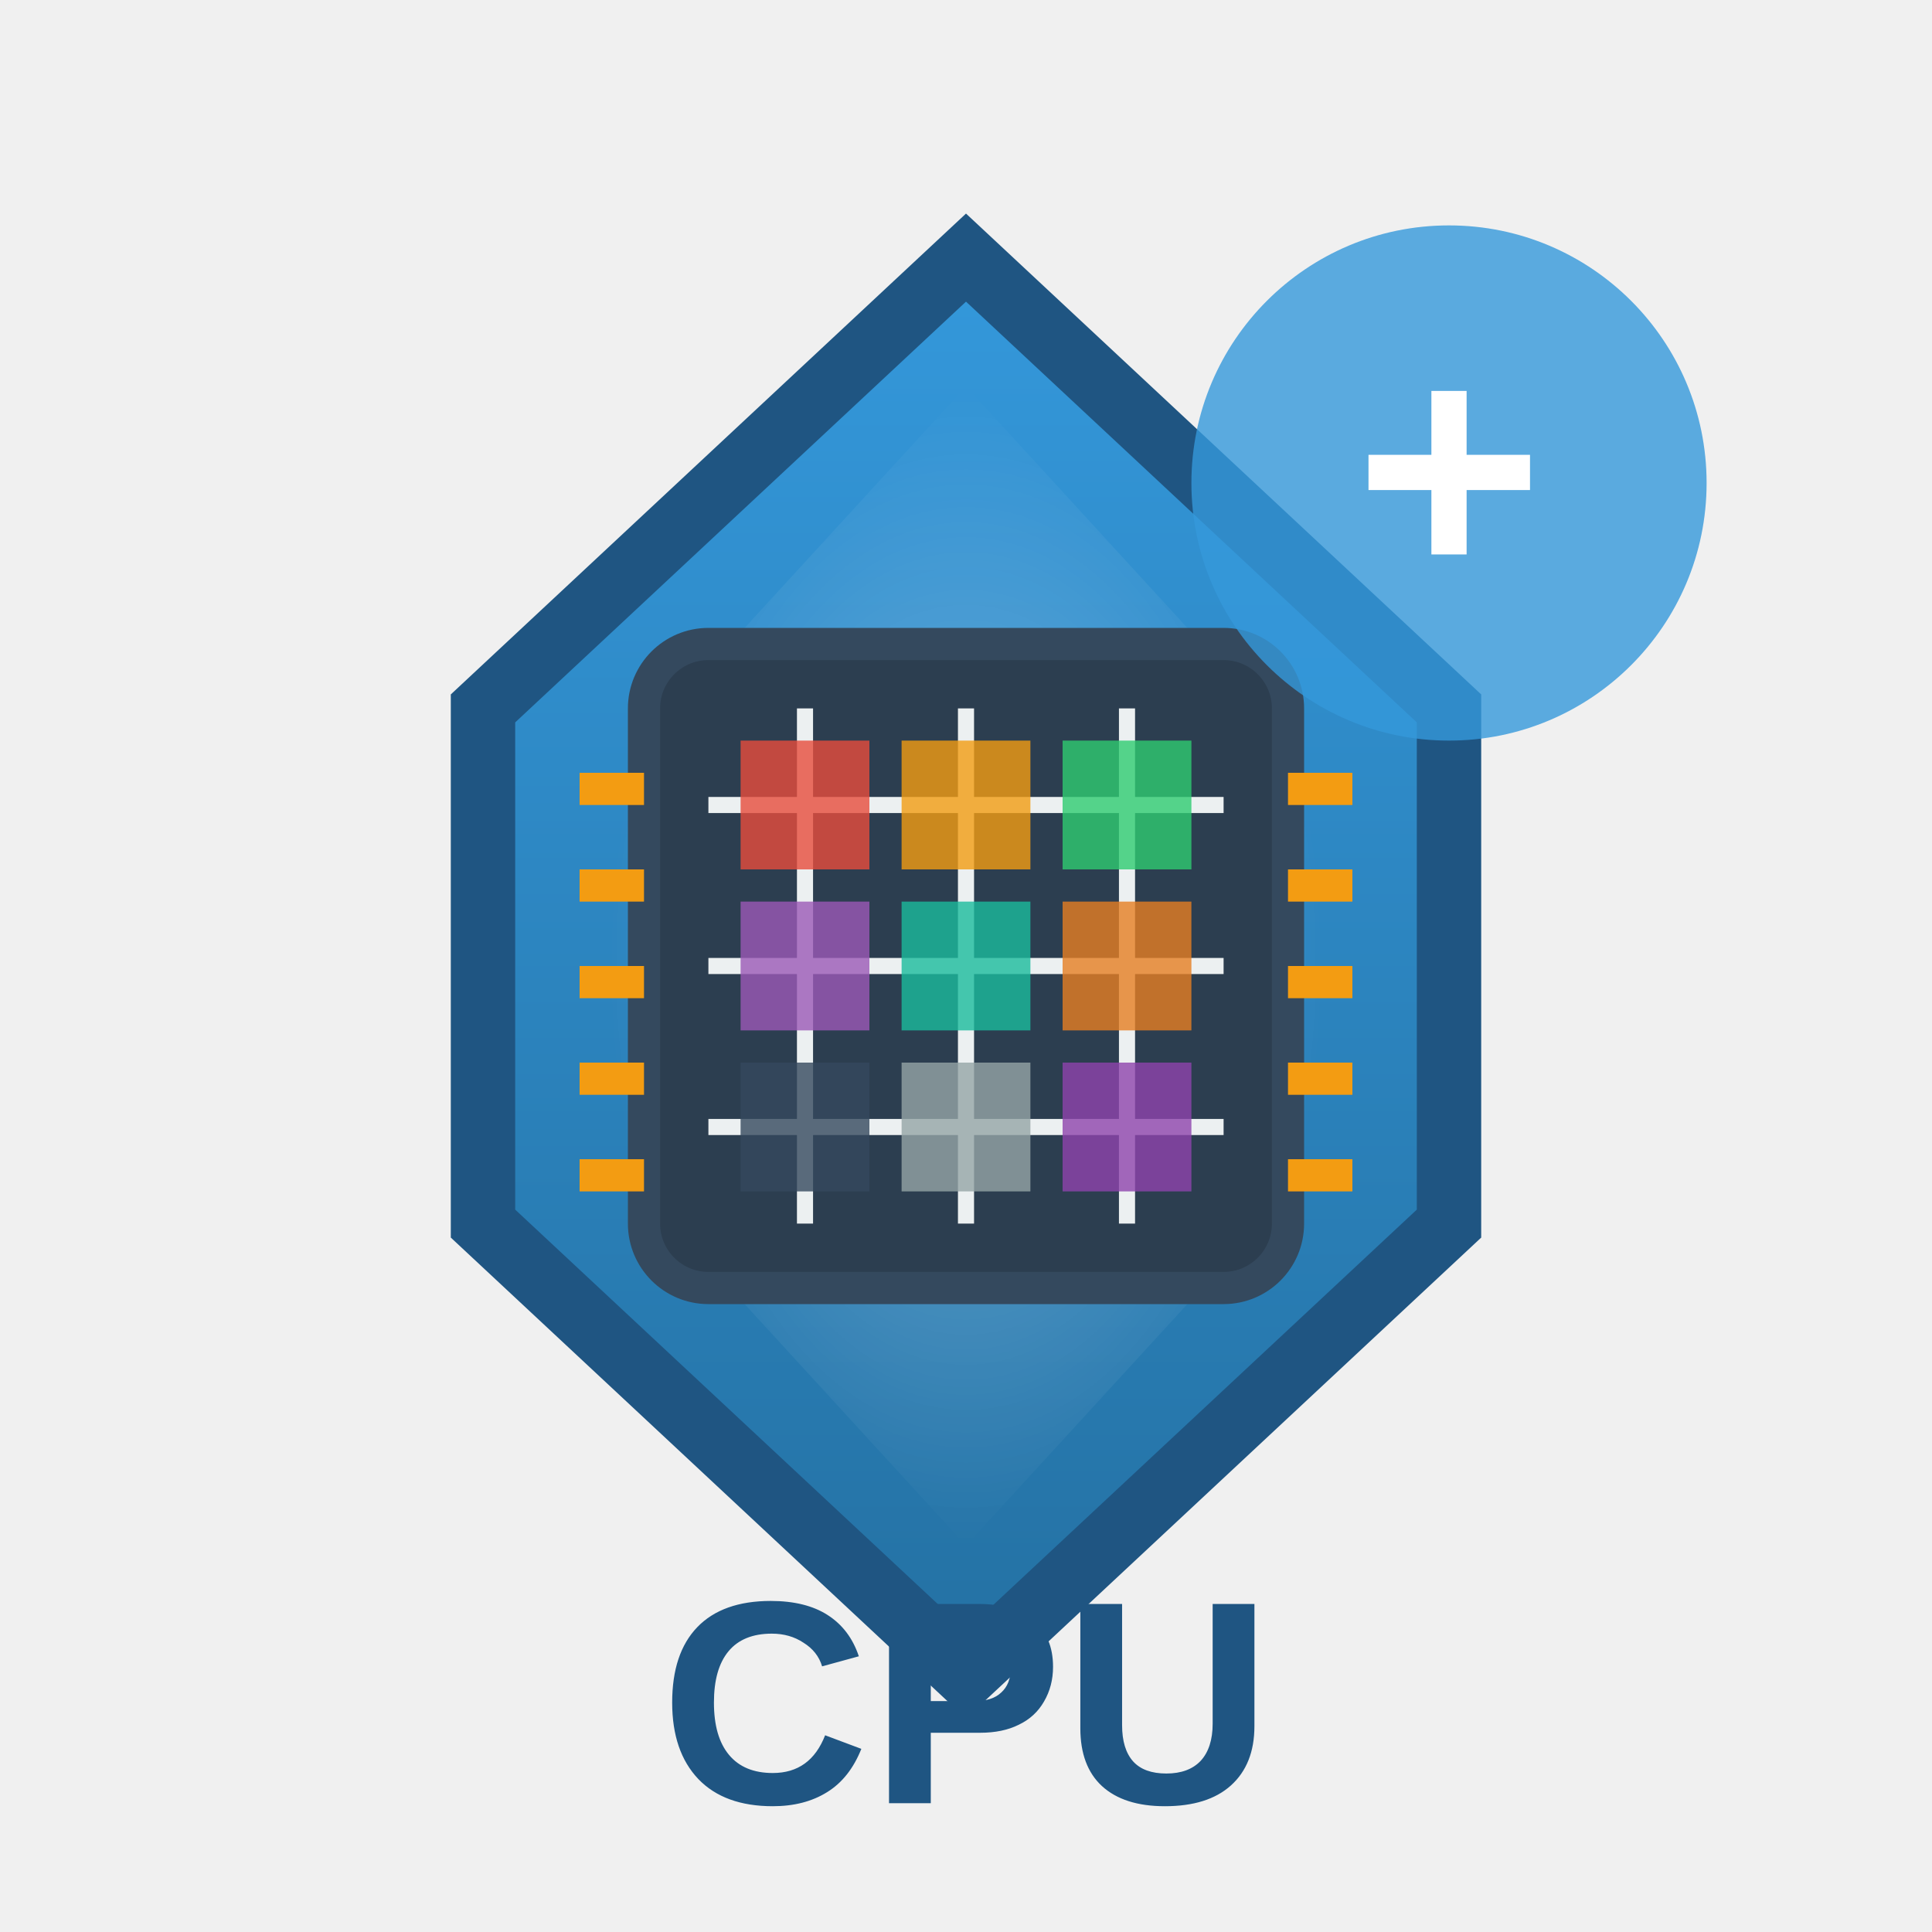
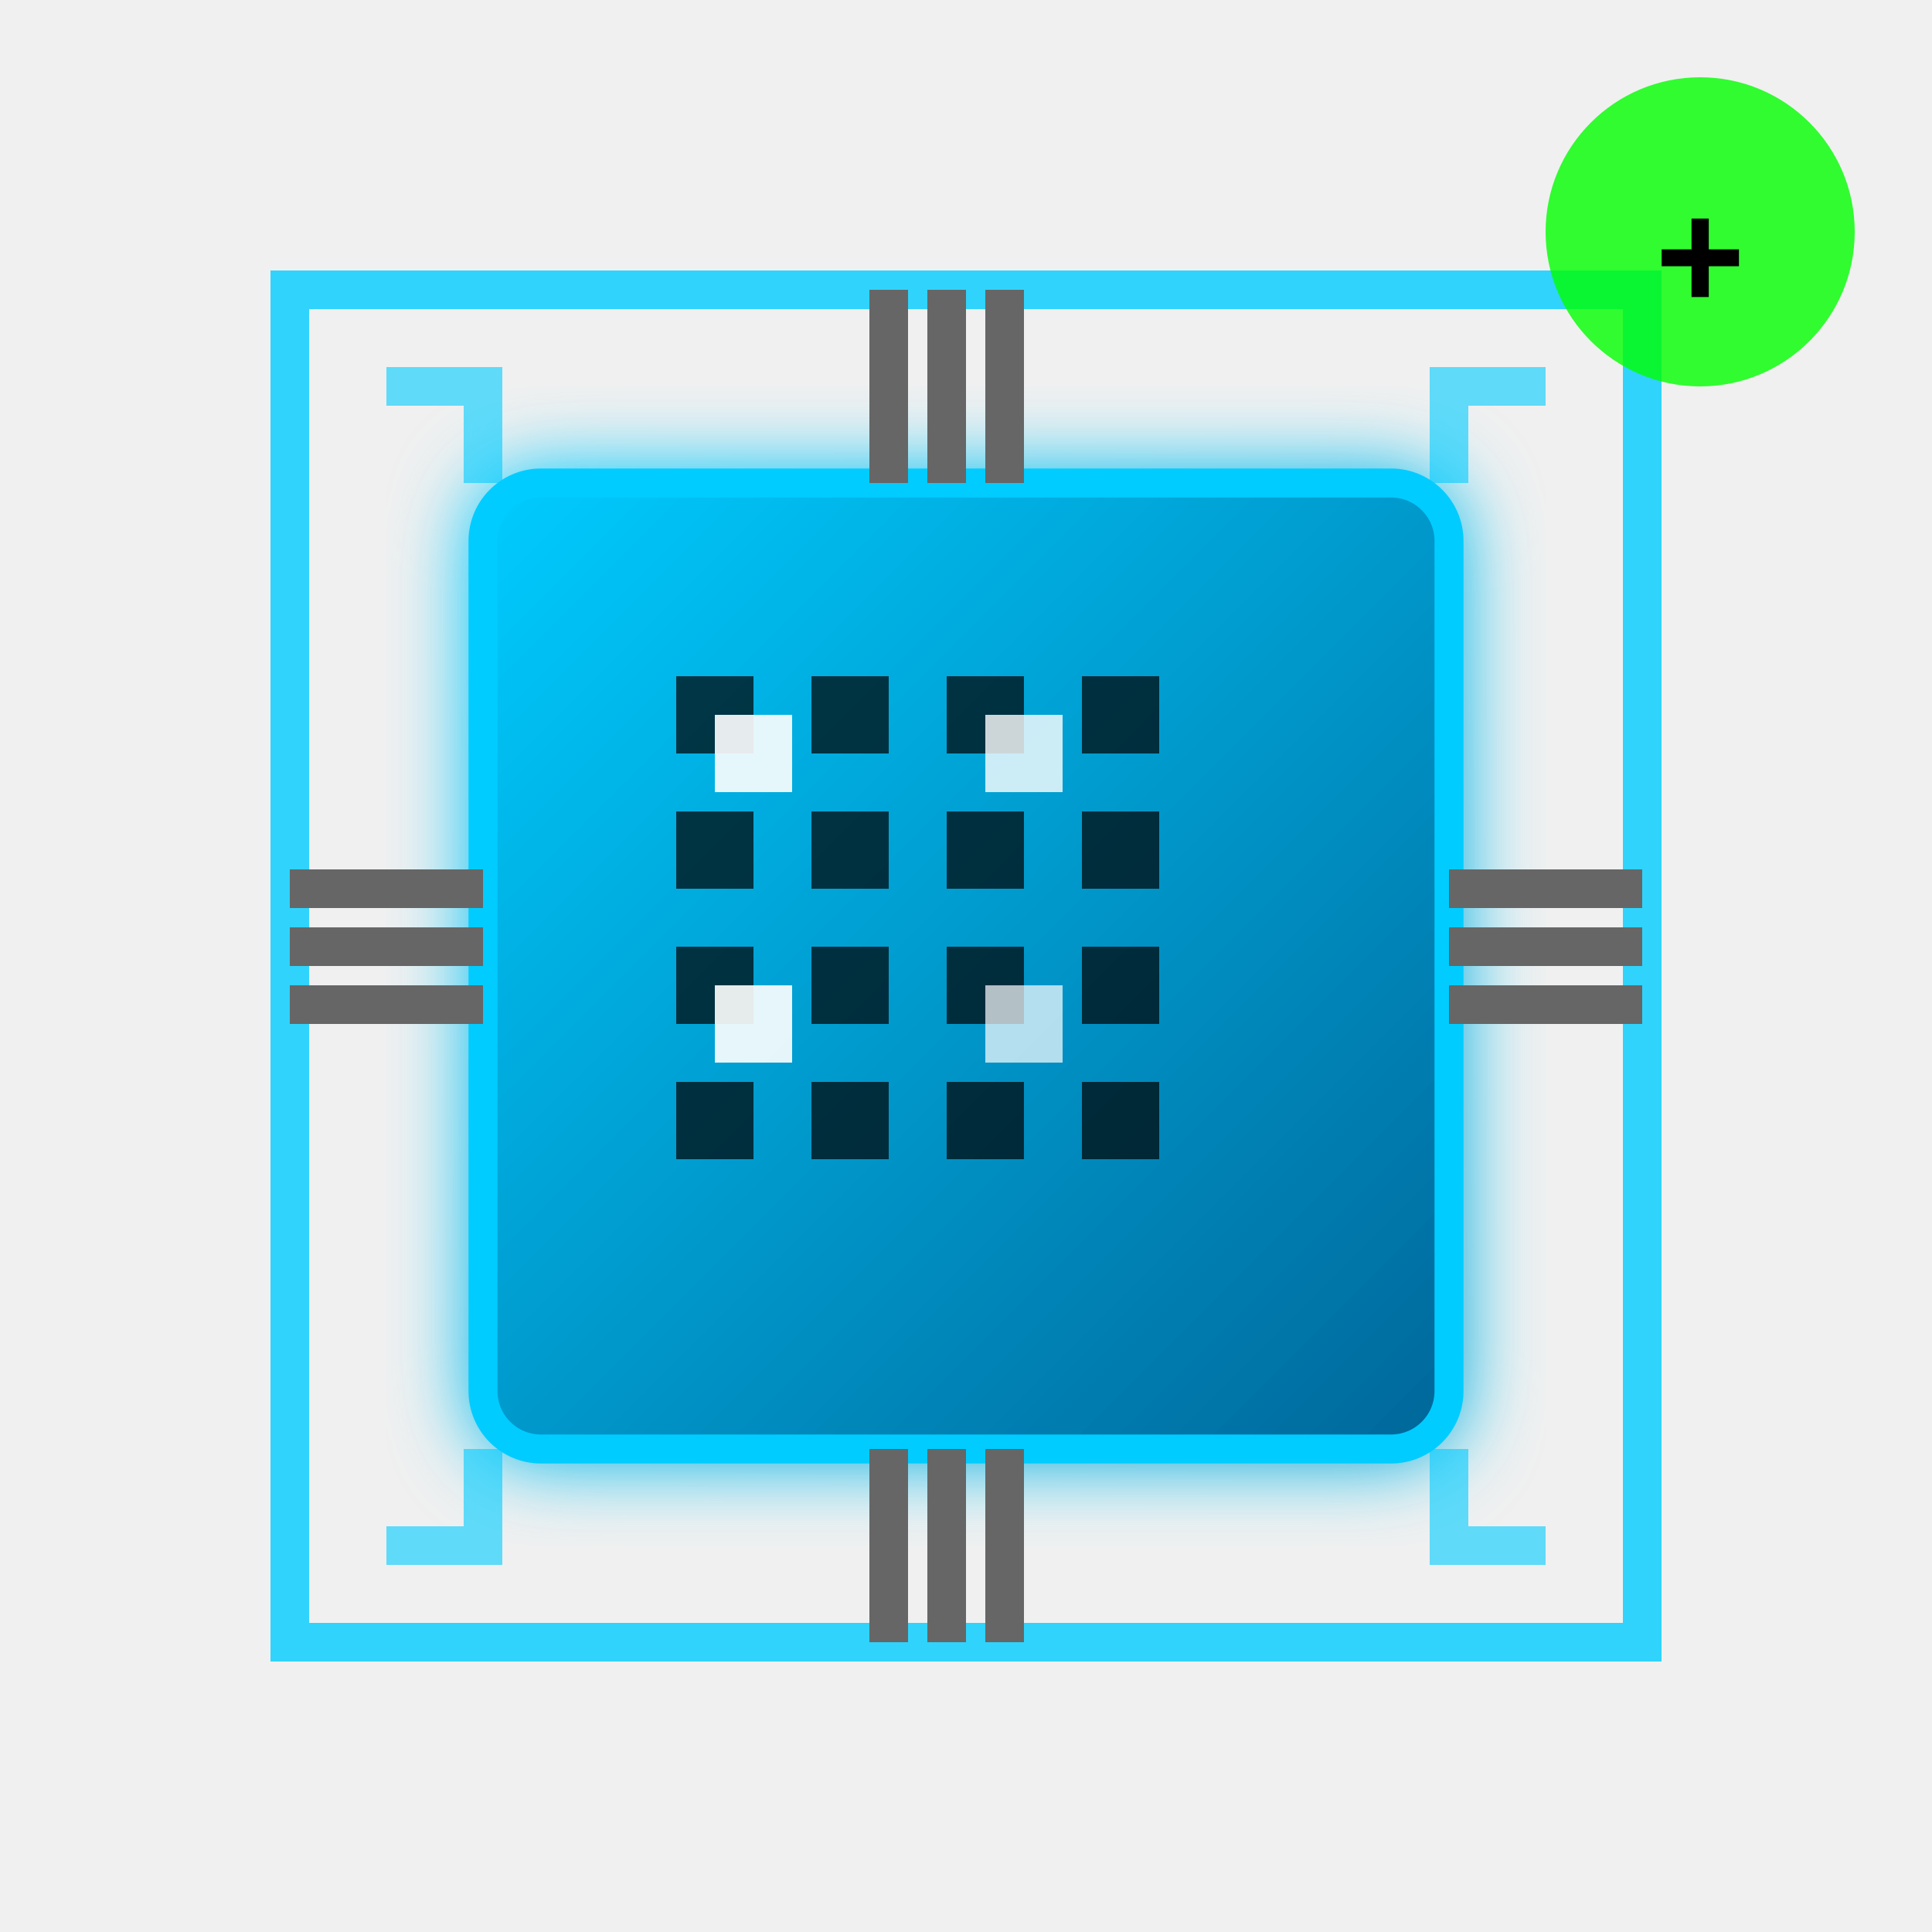
- <svg xmlns="http://www.w3.org/2000/svg" viewBox="0 0 60 60" width="60" height="60">
+ <svg xmlns="http://www.w3.org/2000/svg" viewBox="0 0 100 100">
  <defs>
-     <linearGradient id="cpuGradient" x1="0%" y1="0%" x2="0%" y2="100%">
-       <stop offset="0%" style="stop-color:#3498db;stop-opacity:1" />
-       <stop offset="100%" style="stop-color:#2471a3;stop-opacity:1" />
+     <linearGradient id="cpuGrad" x1="0%" y1="0%" x2="100%" y2="100%">
+       <stop offset="0%" style="stop-color:#00ccff;stop-opacity:1" />
+       <stop offset="50%" style="stop-color:#0099cc;stop-opacity:1" />
+       <stop offset="100%" style="stop-color:#006699;stop-opacity:1" />
    </linearGradient>
-     <radialGradient id="cpuGlow" cx="50%" cy="50%" r="50%">
-       <stop offset="0%" style="stop-color:#ffffff;stop-opacity:0.3" />
-       <stop offset="100%" style="stop-color:#ffffff;stop-opacity:0" />
-     </radialGradient>
+     <filter id="glow">
+       <feGaussianBlur stdDeviation="2" result="coloredBlur" />
+       <feMerge>
+         <feMergeNode in="coloredBlur" />
+         <feMergeNode in="SourceGraphic" />
+       </feMerge>
+     </filter>
  </defs>
-   <polygon points="30,8 45,22 45,38 30,52 15,38 15,22" fill="url(#cpuGradient)" stroke="#1f5582" stroke-width="2" />
-   <polygon points="30,12 41,24 41,36 30,48 19,36 19,24" fill="url(#cpuGlow)" />
-   <rect x="20" y="20" width="20" height="20" fill="#2c3e50" stroke="#34495e" stroke-width="1" rx="2" />
-   <line x1="25" y1="22" x2="25" y2="38" stroke="#ecf0f1" stroke-width="0.5" />
-   <line x1="30" y1="22" x2="30" y2="38" stroke="#ecf0f1" stroke-width="0.5" />
-   <line x1="35" y1="22" x2="35" y2="38" stroke="#ecf0f1" stroke-width="0.5" />
-   <line x1="22" y1="25" x2="38" y2="25" stroke="#ecf0f1" stroke-width="0.5" />
-   <line x1="22" y1="30" x2="38" y2="30" stroke="#ecf0f1" stroke-width="0.5" />
-   <line x1="22" y1="35" x2="38" y2="35" stroke="#ecf0f1" stroke-width="0.5" />
-   <rect x="23" y="23" width="4" height="4" fill="#e74c3c" opacity="0.8" />
-   <rect x="28" y="23" width="4" height="4" fill="#f39c12" opacity="0.8" />
-   <rect x="33" y="23" width="4" height="4" fill="#2ecc71" opacity="0.8" />
-   <rect x="23" y="28" width="4" height="4" fill="#9b59b6" opacity="0.8" />
-   <rect x="28" y="28" width="4" height="4" fill="#1abc9c" opacity="0.8" />
-   <rect x="33" y="28" width="4" height="4" fill="#e67e22" opacity="0.8" />
-   <rect x="23" y="33" width="4" height="4" fill="#34495e" opacity="0.8" />
-   <rect x="28" y="33" width="4" height="4" fill="#95a5a6" opacity="0.8" />
-   <rect x="33" y="33" width="4" height="4" fill="#8e44ad" opacity="0.8" />
-   <rect x="18" y="24" width="2" height="1" fill="#f39c12" />
-   <rect x="18" y="27" width="2" height="1" fill="#f39c12" />
-   <rect x="18" y="30" width="2" height="1" fill="#f39c12" />
-   <rect x="18" y="33" width="2" height="1" fill="#f39c12" />
-   <rect x="18" y="36" width="2" height="1" fill="#f39c12" />
-   <rect x="40" y="24" width="2" height="1" fill="#f39c12" />
-   <rect x="40" y="27" width="2" height="1" fill="#f39c12" />
-   <rect x="40" y="30" width="2" height="1" fill="#f39c12" />
-   <rect x="40" y="33" width="2" height="1" fill="#f39c12" />
-   <rect x="40" y="36" width="2" height="1" fill="#f39c12" />
-   <circle cx="45" cy="15" r="8" fill="#3498db" opacity="0.8" />
-   <text x="45" y="18" font-family="Arial, sans-serif" font-size="10" fill="#fff" text-anchor="middle" font-weight="bold">+</text>
-   <text x="30" y="56" font-family="Arial, sans-serif" font-size="9" fill="#1f5582" text-anchor="middle" font-weight="bold">CPU</text>
+   <rect x="15" y="15" width="70" height="70" fill="none" stroke="#00ccff" stroke-width="2" opacity="0.8" />
+   <rect x="25" y="25" width="50" height="50" rx="3" fill="url(#cpuGrad)" stroke="#00ccff" stroke-width="1.5" filter="url(#glow)" />
+   <g fill="#000000" opacity="0.7">
+     <rect x="35" y="35" width="4" height="4" />
+     <rect x="42" y="35" width="4" height="4" />
+     <rect x="49" y="35" width="4" height="4" />
+     <rect x="56" y="35" width="4" height="4" />
+     <rect x="35" y="42" width="4" height="4" />
+     <rect x="42" y="42" width="4" height="4" />
+     <rect x="49" y="42" width="4" height="4" />
+     <rect x="56" y="42" width="4" height="4" />
+     <rect x="35" y="49" width="4" height="4" />
+     <rect x="42" y="49" width="4" height="4" />
+     <rect x="49" y="49" width="4" height="4" />
+     <rect x="56" y="49" width="4" height="4" />
+     <rect x="35" y="56" width="4" height="4" />
+     <rect x="42" y="56" width="4" height="4" />
+     <rect x="49" y="56" width="4" height="4" />
+     <rect x="56" y="56" width="4" height="4" />
+   </g>
+   <rect x="37" y="37" width="4" height="4" fill="#ffffff" opacity="0.9" />
+   <rect x="51" y="37" width="4" height="4" fill="#ffffff" opacity="0.8" />
+   <rect x="37" y="51" width="4" height="4" fill="#ffffff" opacity="0.9" />
+   <rect x="51" y="51" width="4" height="4" fill="#ffffff" opacity="0.7" />
+   <g fill="#666666">
+     <rect x="45" y="15" width="2" height="10" />
+     <rect x="48" y="15" width="2" height="10" />
+     <rect x="51" y="15" width="2" height="10" />
+     <rect x="45" y="75" width="2" height="10" />
+     <rect x="48" y="75" width="2" height="10" />
+     <rect x="51" y="75" width="2" height="10" />
+     <rect x="15" y="45" width="10" height="2" />
+     <rect x="15" y="48" width="10" height="2" />
+     <rect x="15" y="51" width="10" height="2" />
+     <rect x="75" y="45" width="10" height="2" />
+     <rect x="75" y="48" width="10" height="2" />
+     <rect x="75" y="51" width="10" height="2" />
+   </g>
+   <path d="M20,20 L25,20 L25,25" fill="none" stroke="#00ccff" stroke-width="2" opacity="0.6" />
+   <path d="M80,20 L75,20 L75,25" fill="none" stroke="#00ccff" stroke-width="2" opacity="0.6" />
+   <path d="M20,80 L25,80 L25,75" fill="none" stroke="#00ccff" stroke-width="2" opacity="0.6" />
+   <path d="M80,80 L75,80 L75,75" fill="none" stroke="#00ccff" stroke-width="2" opacity="0.6" />
+   <circle cx="88" cy="12" r="8" fill="#00ff00" opacity="0.8" />
+   <text x="88" y="16" font-family="Arial" font-size="8" fill="#000000" text-anchor="middle" font-weight="bold">+</text>
</svg>
